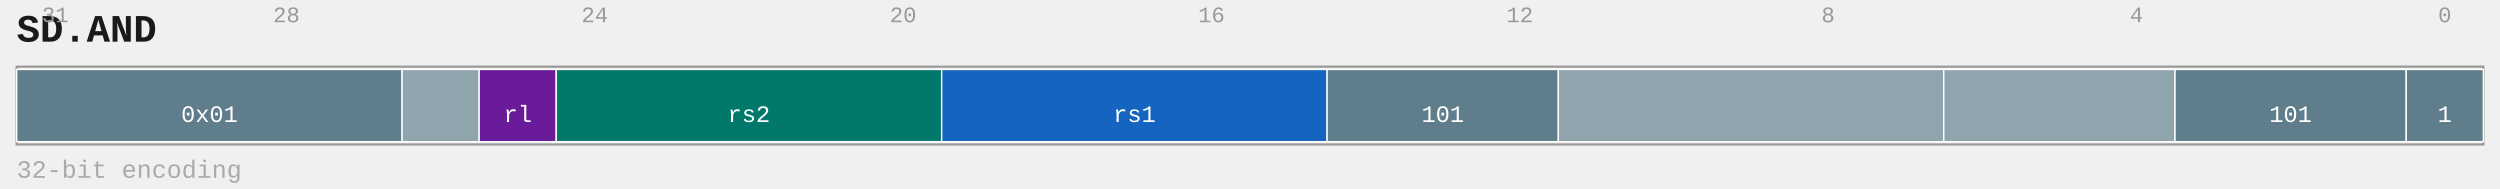
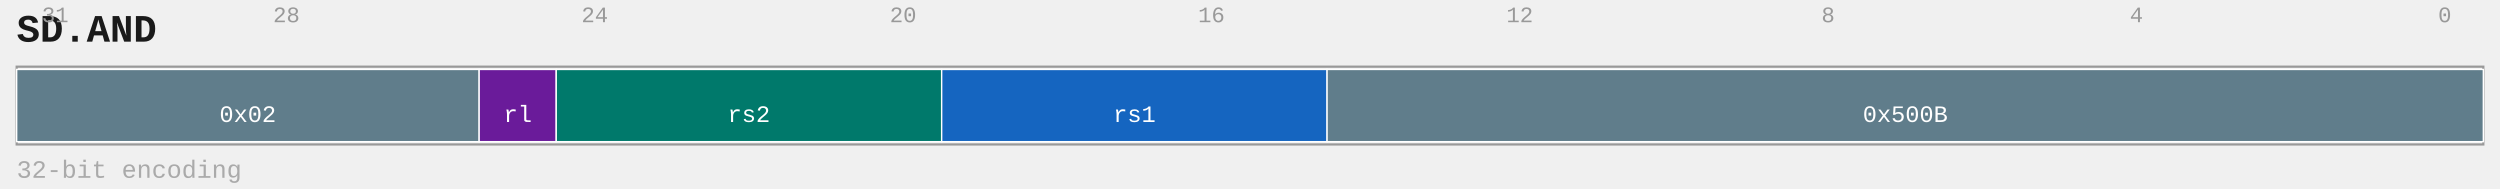
<svg xmlns="http://www.w3.org/2000/svg" viewBox="0 0 900 68" width="900" height="68">
  <defs>
    <style>
      text { font-family: 'Courier New', monospace; }
    </style>
  </defs>
  <text x="6" y="15" font-family="Helvetica Neue,Arial,sans-serif" font-weight="bold" font-size="14" fill="#1a1a1a">SD.AND</text>
  <text x="19.88" y="8" text-anchor="middle" font-size="8" fill="#999999">31</text>
  <text x="103.12" y="8" text-anchor="middle" font-size="8" fill="#999999">28</text>
  <text x="214.12" y="8" text-anchor="middle" font-size="8" fill="#999999">24</text>
  <text x="325.12" y="8" text-anchor="middle" font-size="8" fill="#999999">20</text>
  <text x="436.12" y="8" text-anchor="middle" font-size="8" fill="#999999">16</text>
  <text x="547.12" y="8" text-anchor="middle" font-size="8" fill="#999999">12</text>
  <text x="658.12" y="8" text-anchor="middle" font-size="8" fill="#999999">8</text>
  <text x="769.12" y="8" text-anchor="middle" font-size="8" fill="#999999">4</text>
  <text x="880.12" y="8" text-anchor="middle" font-size="8" fill="#999999">0</text>
  <rect x="6" y="24" width="888.00" height="28" fill="none" stroke="#999999" stroke-width="0.8" />
-   <rect x="6.000" y="25" width="138.750" height="26" fill="#607D8B" stroke="white" stroke-width="0.5" />
-   <text x="75.4" y="41.5" text-anchor="middle" dominant-baseline="middle" font-size="8.5" fill="white" pointer-events="none">0x01</text>
-   <rect x="144.750" y="25" width="27.750" height="26" fill="#90A4AE" stroke="white" stroke-width="0.5" />
+   <rect x="6.000" y="25" width="166.500" height="26" fill="#607D8B" stroke="white" stroke-width="0.5" />
+   <text x="89.2" y="41.5" text-anchor="middle" dominant-baseline="middle" font-size="8.5" fill="white" pointer-events="none">0x02</text>
  <rect x="172.500" y="25" width="27.750" height="26" fill="#6A1B9A" stroke="white" stroke-width="0.5" />
  <text x="186.4" y="41.5" text-anchor="middle" dominant-baseline="middle" font-size="8.5" fill="white" pointer-events="none">rl</text>
  <rect x="200.250" y="25" width="138.750" height="26" fill="#00796B" stroke="white" stroke-width="0.5" />
  <text x="269.6" y="41.5" text-anchor="middle" dominant-baseline="middle" font-size="8.5" fill="white" pointer-events="none">rs2</text>
  <rect x="339.000" y="25" width="138.750" height="26" fill="#1565C0" stroke="white" stroke-width="0.5" />
  <text x="408.4" y="41.5" text-anchor="middle" dominant-baseline="middle" font-size="8.5" fill="white" pointer-events="none">rs1</text>
-   <rect x="477.750" y="25" width="83.250" height="26" fill="#607D8B" stroke="white" stroke-width="0.5" />
-   <text x="519.4" y="41.5" text-anchor="middle" dominant-baseline="middle" font-size="8.5" fill="white" pointer-events="none">101</text>
-   <rect x="561.000" y="25" width="138.750" height="26" fill="#90A4AE" stroke="white" stroke-width="0.5" />
-   <rect x="699.750" y="25" width="83.250" height="26" fill="#90A4AE" stroke="white" stroke-width="0.5" />
-   <rect x="783.000" y="25" width="83.250" height="26" fill="#607D8B" stroke="white" stroke-width="0.5" />
-   <text x="824.6" y="41.5" text-anchor="middle" dominant-baseline="middle" font-size="8.5" fill="white" pointer-events="none">101</text>
-   <rect x="866.250" y="25" width="27.750" height="26" fill="#607D8B" stroke="white" stroke-width="0.5" />
-   <text x="880.1" y="41.5" text-anchor="middle" dominant-baseline="middle" font-size="8.5" fill="white" pointer-events="none">1</text>
+   <rect x="477.750" y="25" width="416.250" height="26" fill="#607D8B" stroke="white" stroke-width="0.5" />
+   <text x="685.9" y="41.5" text-anchor="middle" dominant-baseline="middle" font-size="8.5" fill="white" pointer-events="none">0x500B</text>
  <text x="6" y="64" font-size="9" fill="#aaaaaa" font-family="Helvetica Neue,Arial,sans-serif">32-bit encoding</text>
</svg>
